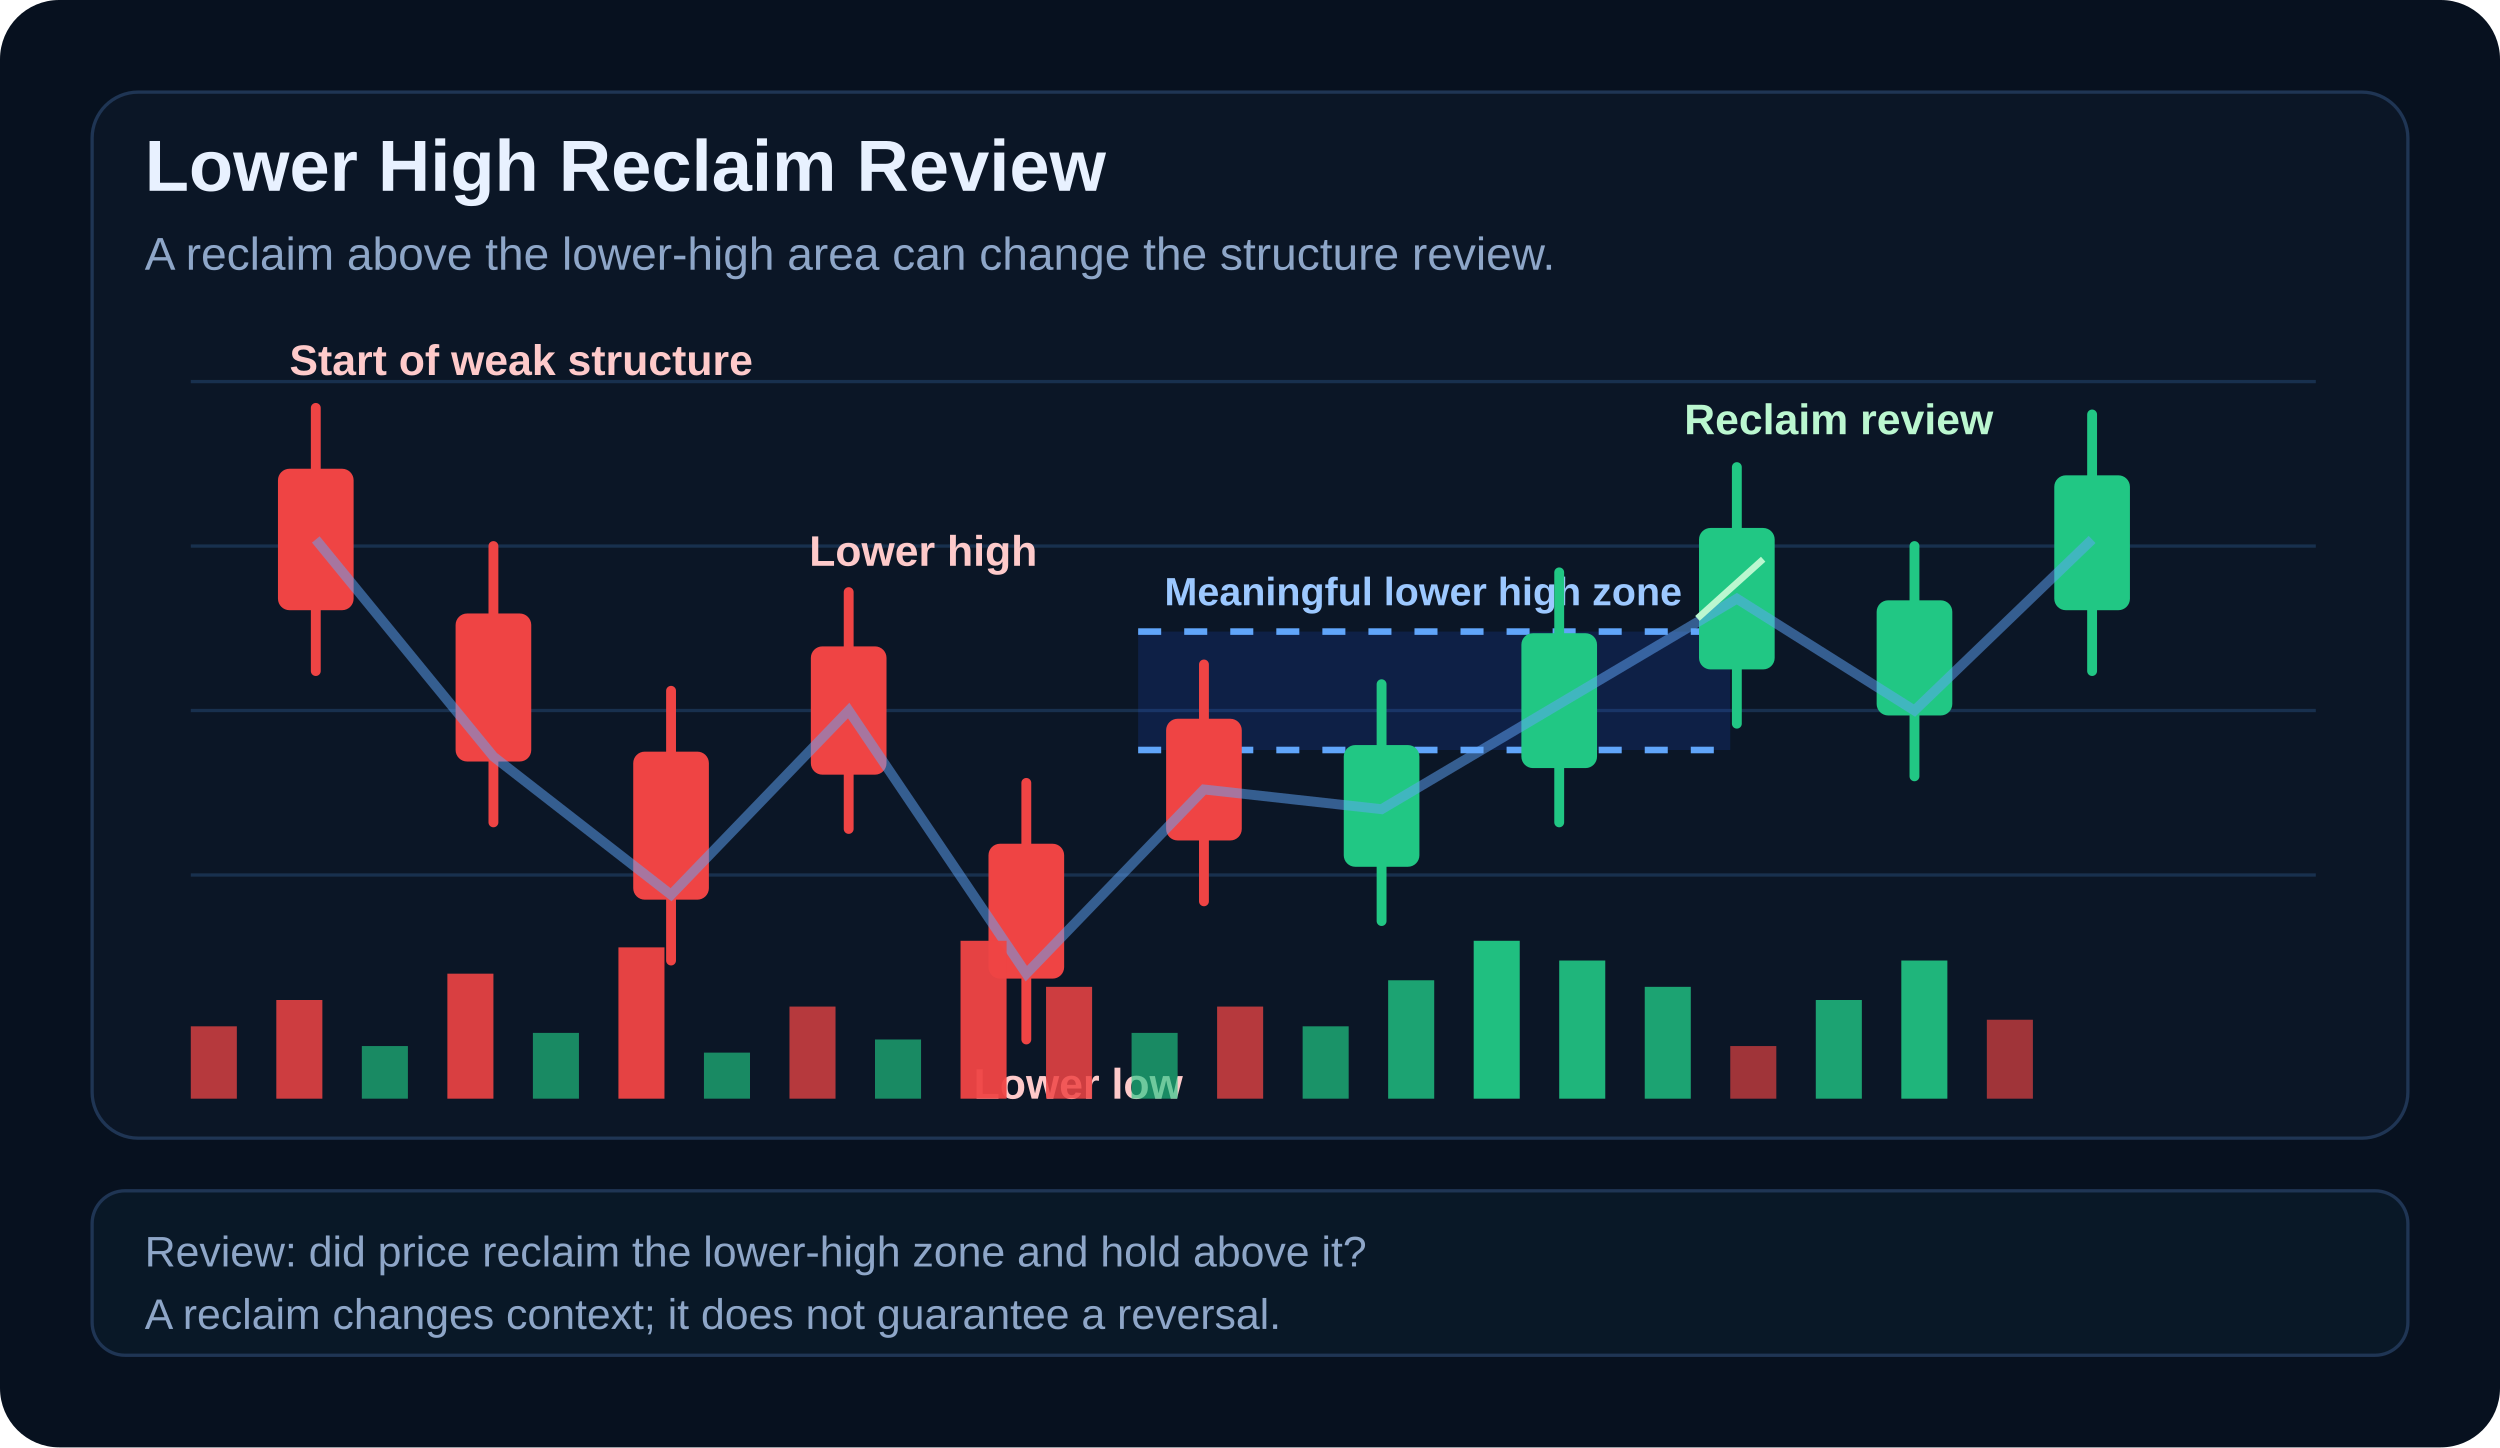
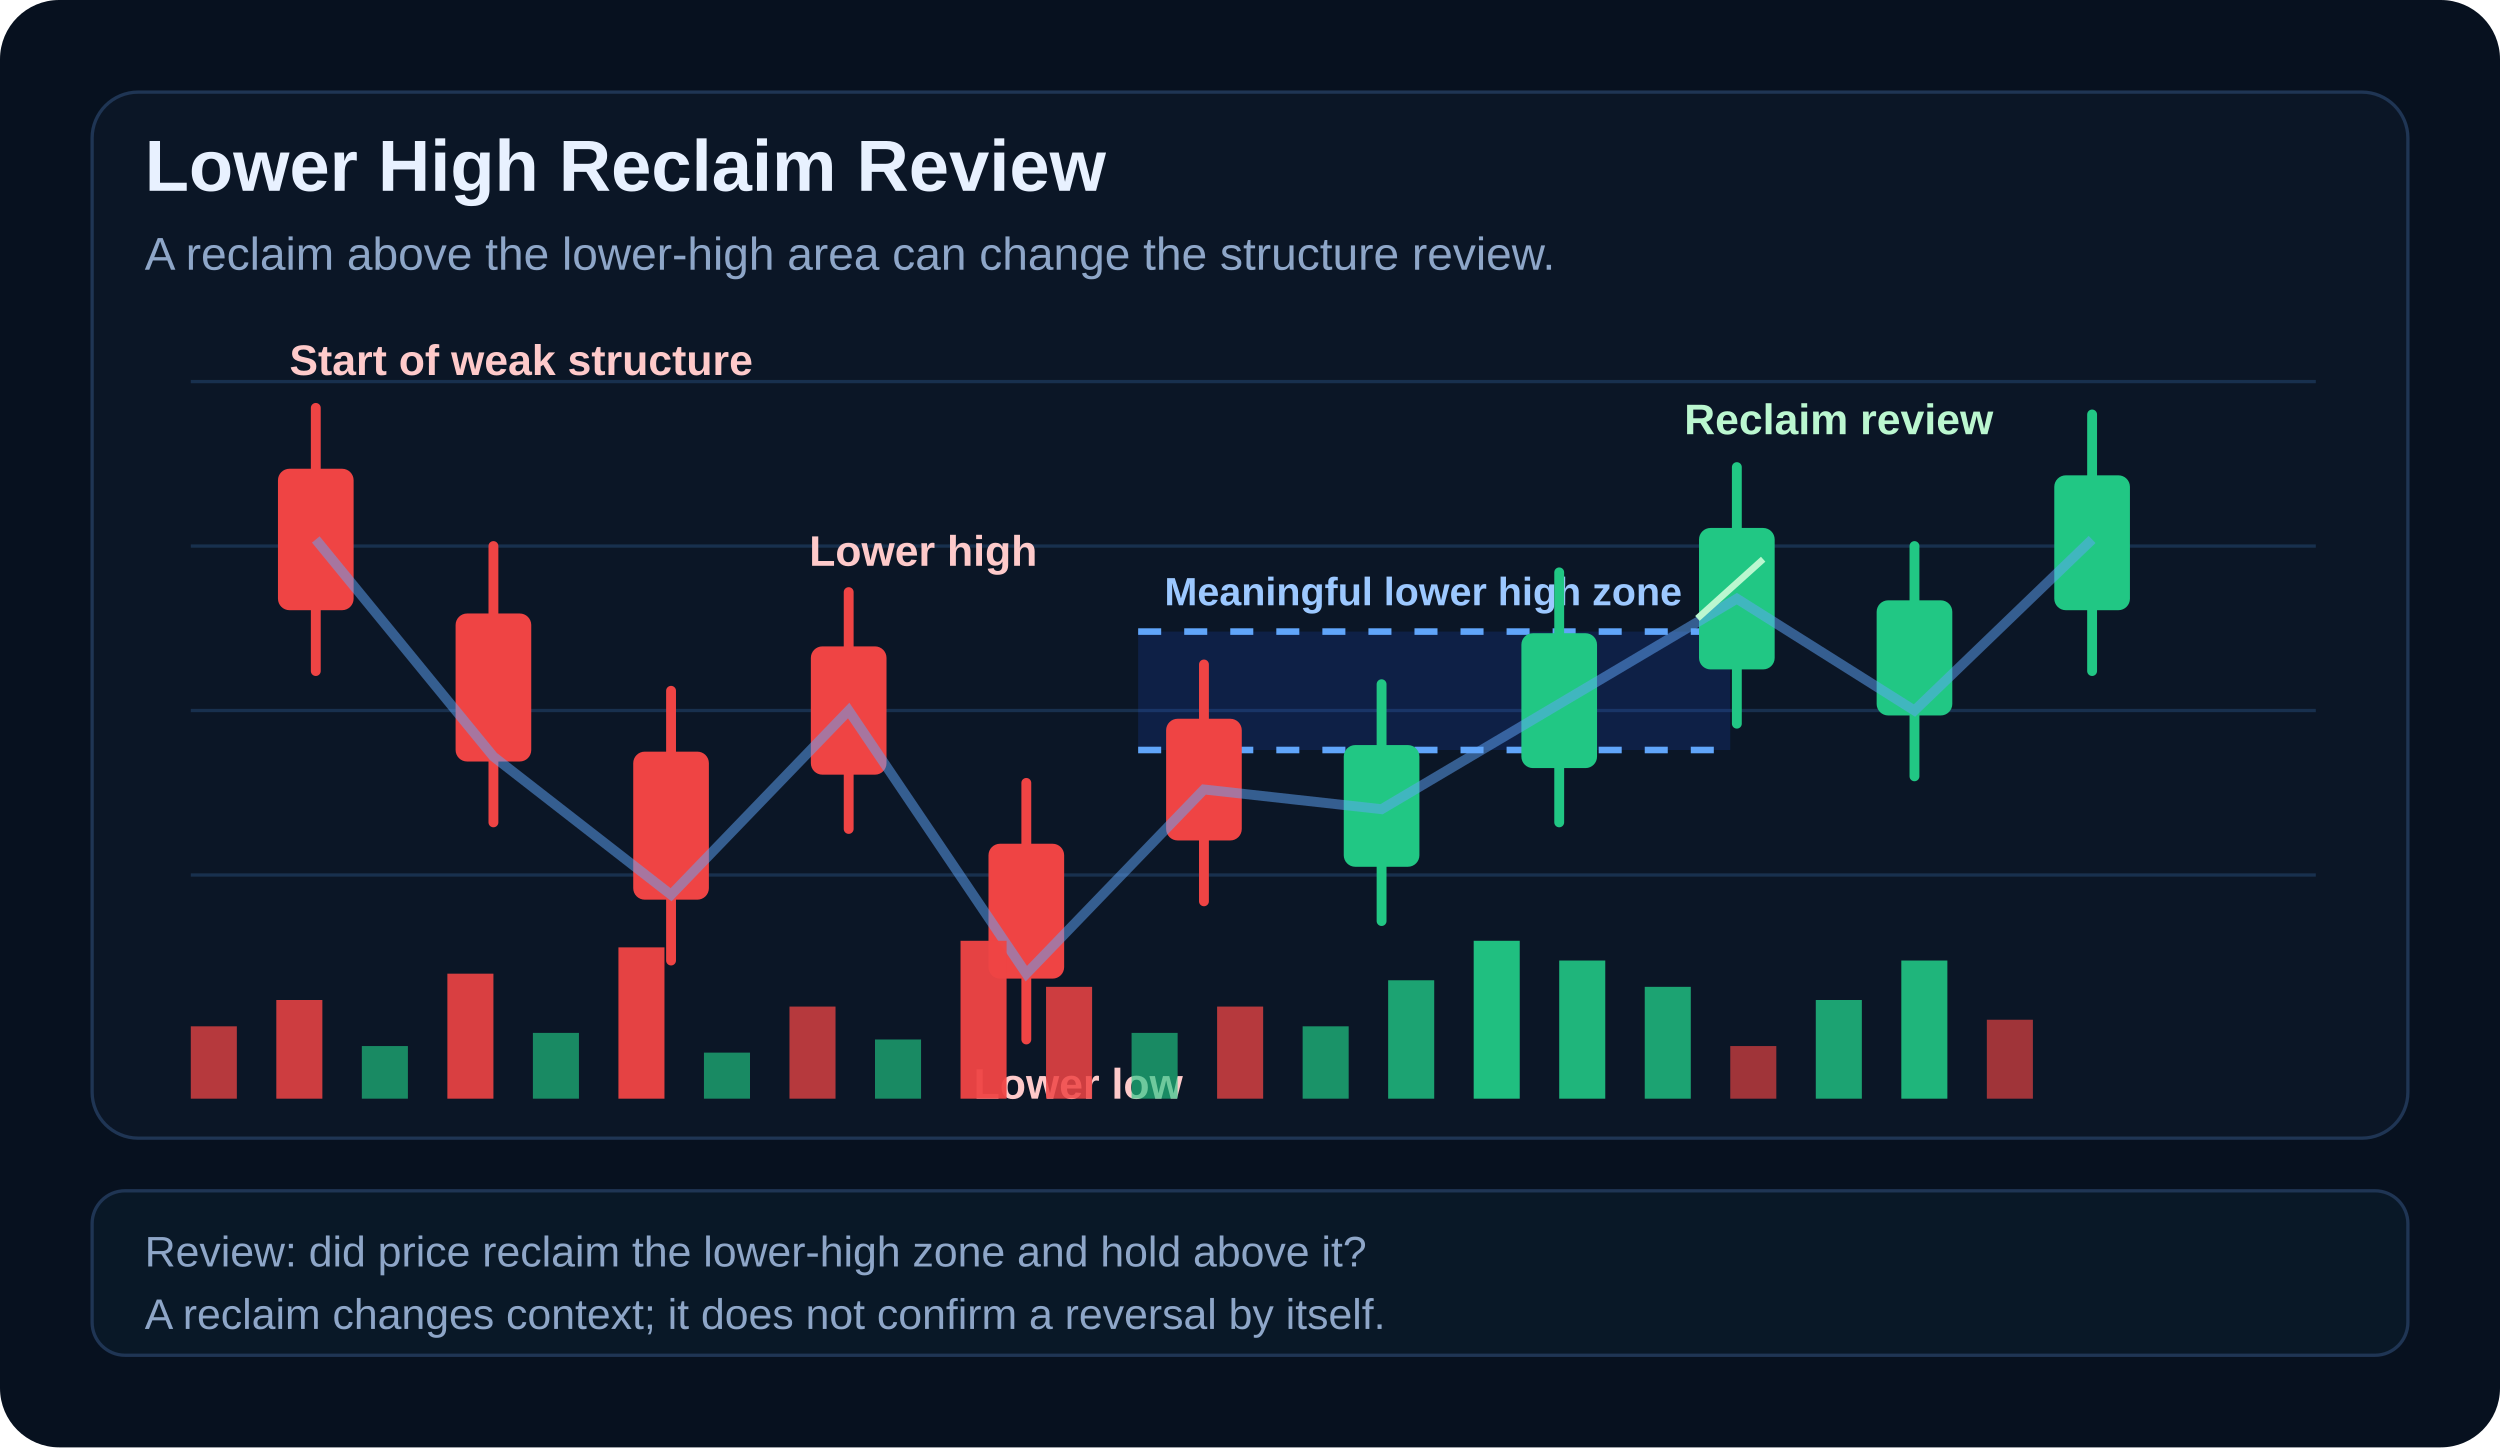
<svg xmlns="http://www.w3.org/2000/svg" viewBox="0 0 760 440" role="img" aria-labelledby="title desc">
  <rect width="760" height="440" rx="18" fill="#07111f" />
  <rect x="28" y="28" width="704" height="318" rx="14" fill="#0b1626" stroke="#1f3554" />
  <text x="44" y="58" fill="#e8f1ff" font-family="Arial, sans-serif" font-size="22" font-weight="700">Lower High Reclaim Review</text>
  <text x="44" y="82" fill="#8ea6c8" font-family="Arial, sans-serif" font-size="14">A reclaim above the lower-high area can change the structure review.</text>
  <g stroke="#18304e" stroke-width="1">
    <line x1="58" y1="116" x2="704" y2="116" />
    <line x1="58" y1="166" x2="704" y2="166" />
    <line x1="58" y1="216" x2="704" y2="216" />
    <line x1="58" y1="266" x2="704" y2="266" />
  </g>
  <rect x="346" y="192" width="180" height="36" fill="#1d4ed8" opacity=".18" />
  <line x1="346" y1="192" x2="526" y2="192" stroke="#60a5fa" stroke-width="2" stroke-dasharray="7 7" />
  <line x1="346" y1="228" x2="526" y2="228" stroke="#60a5fa" stroke-width="2" stroke-dasharray="7 7" />
  <text x="354" y="184" fill="#9cc8ff" font-family="Arial, sans-serif" font-size="12" font-weight="700">Meaningful lower high zone</text>
  <g stroke-linecap="round" stroke-width="3">
    <g stroke="#ef4444" fill="#ef4444">
      <line x1="96" y1="124" x2="96" y2="204" />
      <rect x="86" y="144" width="20" height="40" rx="2" />
      <line x1="150" y1="166" x2="150" y2="250" />
      <rect x="140" y="188" width="20" height="42" rx="2" />
      <line x1="204" y1="210" x2="204" y2="292" />
      <rect x="194" y="230" width="20" height="42" rx="2" />
      <line x1="258" y1="180" x2="258" y2="252" />
      <rect x="248" y="198" width="20" height="36" rx="2" />
      <line x1="312" y1="238" x2="312" y2="316" />
      <rect x="302" y="258" width="20" height="38" rx="2" />
      <line x1="366" y1="202" x2="366" y2="274" />
      <rect x="356" y="220" width="20" height="34" rx="2" />
    </g>
    <g stroke="#21c784" fill="#21c784">
      <line x1="420" y1="208" x2="420" y2="280" />
      <rect x="410" y="228" width="20" height="34" rx="2" />
      <line x1="474" y1="174" x2="474" y2="250" />
      <rect x="464" y="194" width="20" height="38" rx="2" />
      <line x1="528" y1="142" x2="528" y2="220" />
      <rect x="518" y="162" width="20" height="40" rx="2" />
      <line x1="582" y1="166" x2="582" y2="236" />
      <rect x="572" y="184" width="20" height="32" rx="2" />
      <line x1="636" y1="126" x2="636" y2="204" />
      <rect x="626" y="146" width="20" height="38" rx="2" />
    </g>
  </g>
  <path d="M96 164 L150 230 L204 272 L258 216 L312 296 L366 240 L420 246 L474 214 L528 182 L582 216 L636 164" fill="none" stroke="#60a5fa" stroke-width="3" opacity=".5" />
  <g font-family="Arial, sans-serif" font-size="13" font-weight="700">
    <text x="88" y="114" fill="#fecaca">Start of weak structure</text>
    <text x="246" y="172" fill="#fecaca">Lower high</text>
    <text x="296" y="334" fill="#fecaca">Lower low</text>
    <text x="512" y="132" fill="#bbf7d0">Reclaim review</text>
  </g>
  <path d="M516 188 L536 170" stroke="#bbf7d0" stroke-width="2" />
  <g>
    <rect x="58" y="312" width="14" height="22" fill="#ef4444" opacity=".75" />
    <rect x="84" y="304" width="14" height="30" fill="#ef4444" opacity=".85" />
    <rect x="110" y="318" width="14" height="16" fill="#21c784" opacity=".65" />
    <rect x="136" y="296" width="14" height="38" fill="#ef4444" opacity=".9" />
    <rect x="162" y="314" width="14" height="20" fill="#21c784" opacity=".65" />
    <rect x="188" y="288" width="14" height="46" fill="#ef4444" opacity=".95" />
    <rect x="214" y="320" width="14" height="14" fill="#21c784" opacity=".65" />
    <rect x="240" y="306" width="14" height="28" fill="#ef4444" opacity=".75" />
    <rect x="266" y="316" width="14" height="18" fill="#21c784" opacity=".65" />
    <rect x="292" y="286" width="14" height="48" fill="#ef4444" opacity=".95" />
    <rect x="318" y="300" width="14" height="34" fill="#ef4444" opacity=".85" />
    <rect x="344" y="314" width="14" height="20" fill="#21c784" opacity=".65" />
    <rect x="370" y="306" width="14" height="28" fill="#ef4444" opacity=".75" />
    <rect x="396" y="312" width="14" height="22" fill="#21c784" opacity=".7" />
    <rect x="422" y="298" width="14" height="36" fill="#21c784" opacity=".8" />
    <rect x="448" y="286" width="14" height="48" fill="#21c784" opacity=".95" />
    <rect x="474" y="292" width="14" height="42" fill="#21c784" opacity=".9" />
    <rect x="500" y="300" width="14" height="34" fill="#21c784" opacity=".8" />
    <rect x="526" y="318" width="14" height="16" fill="#ef4444" opacity=".65" />
    <rect x="552" y="304" width="14" height="30" fill="#21c784" opacity=".8" />
    <rect x="578" y="292" width="14" height="42" fill="#21c784" opacity=".9" />
    <rect x="604" y="310" width="14" height="24" fill="#ef4444" opacity=".65" />
  </g>
  <rect x="28" y="362" width="704" height="50" rx="10" fill="#091827" stroke="#1f3554" />
  <text x="44" y="385" fill="#8ea6c8" font-family="Arial, sans-serif" font-size="13">Review: did price reclaim the lower-high zone and hold above it?</text>
-   <text x="44" y="404" fill="#8ea6c8" font-family="Arial, sans-serif" font-size="13">A reclaim changes context; it does not guarantee a reversal.</text>
+   <text x="44" y="404" fill="#8ea6c8" font-family="Arial, sans-serif" font-size="13">A reclaim changes context; it does not confirm a reversal by itself.</text>
</svg>
